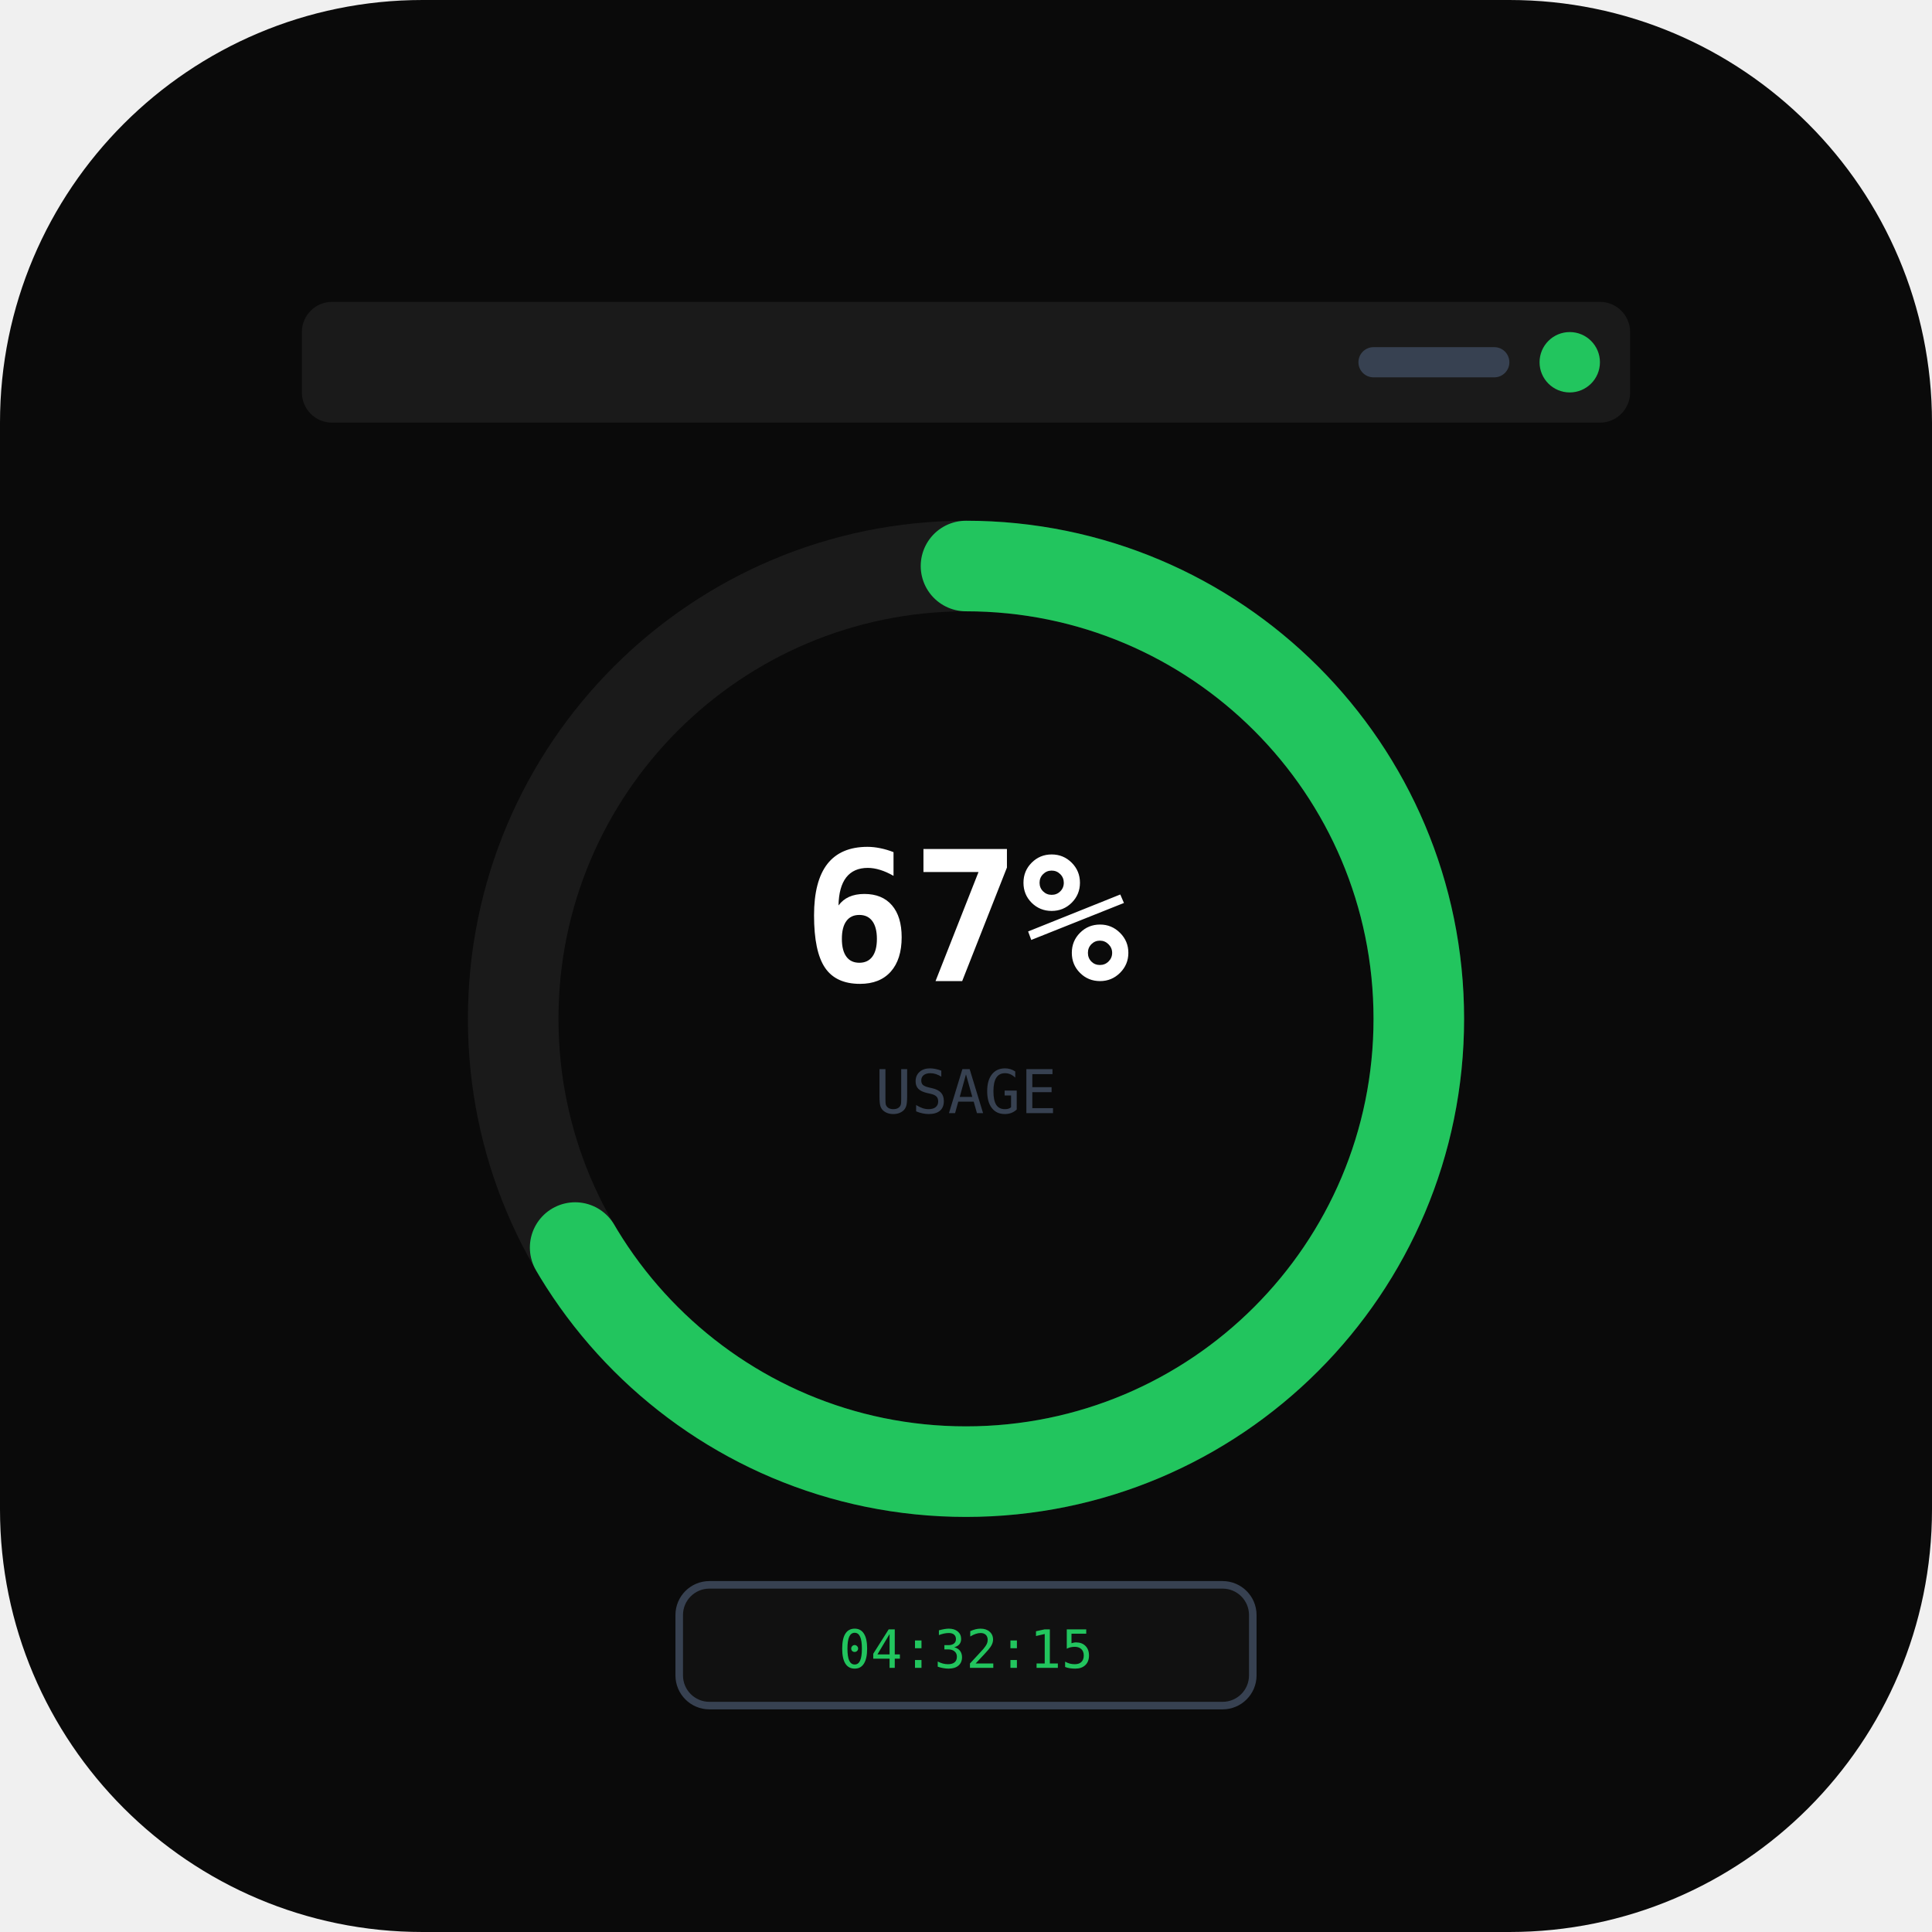
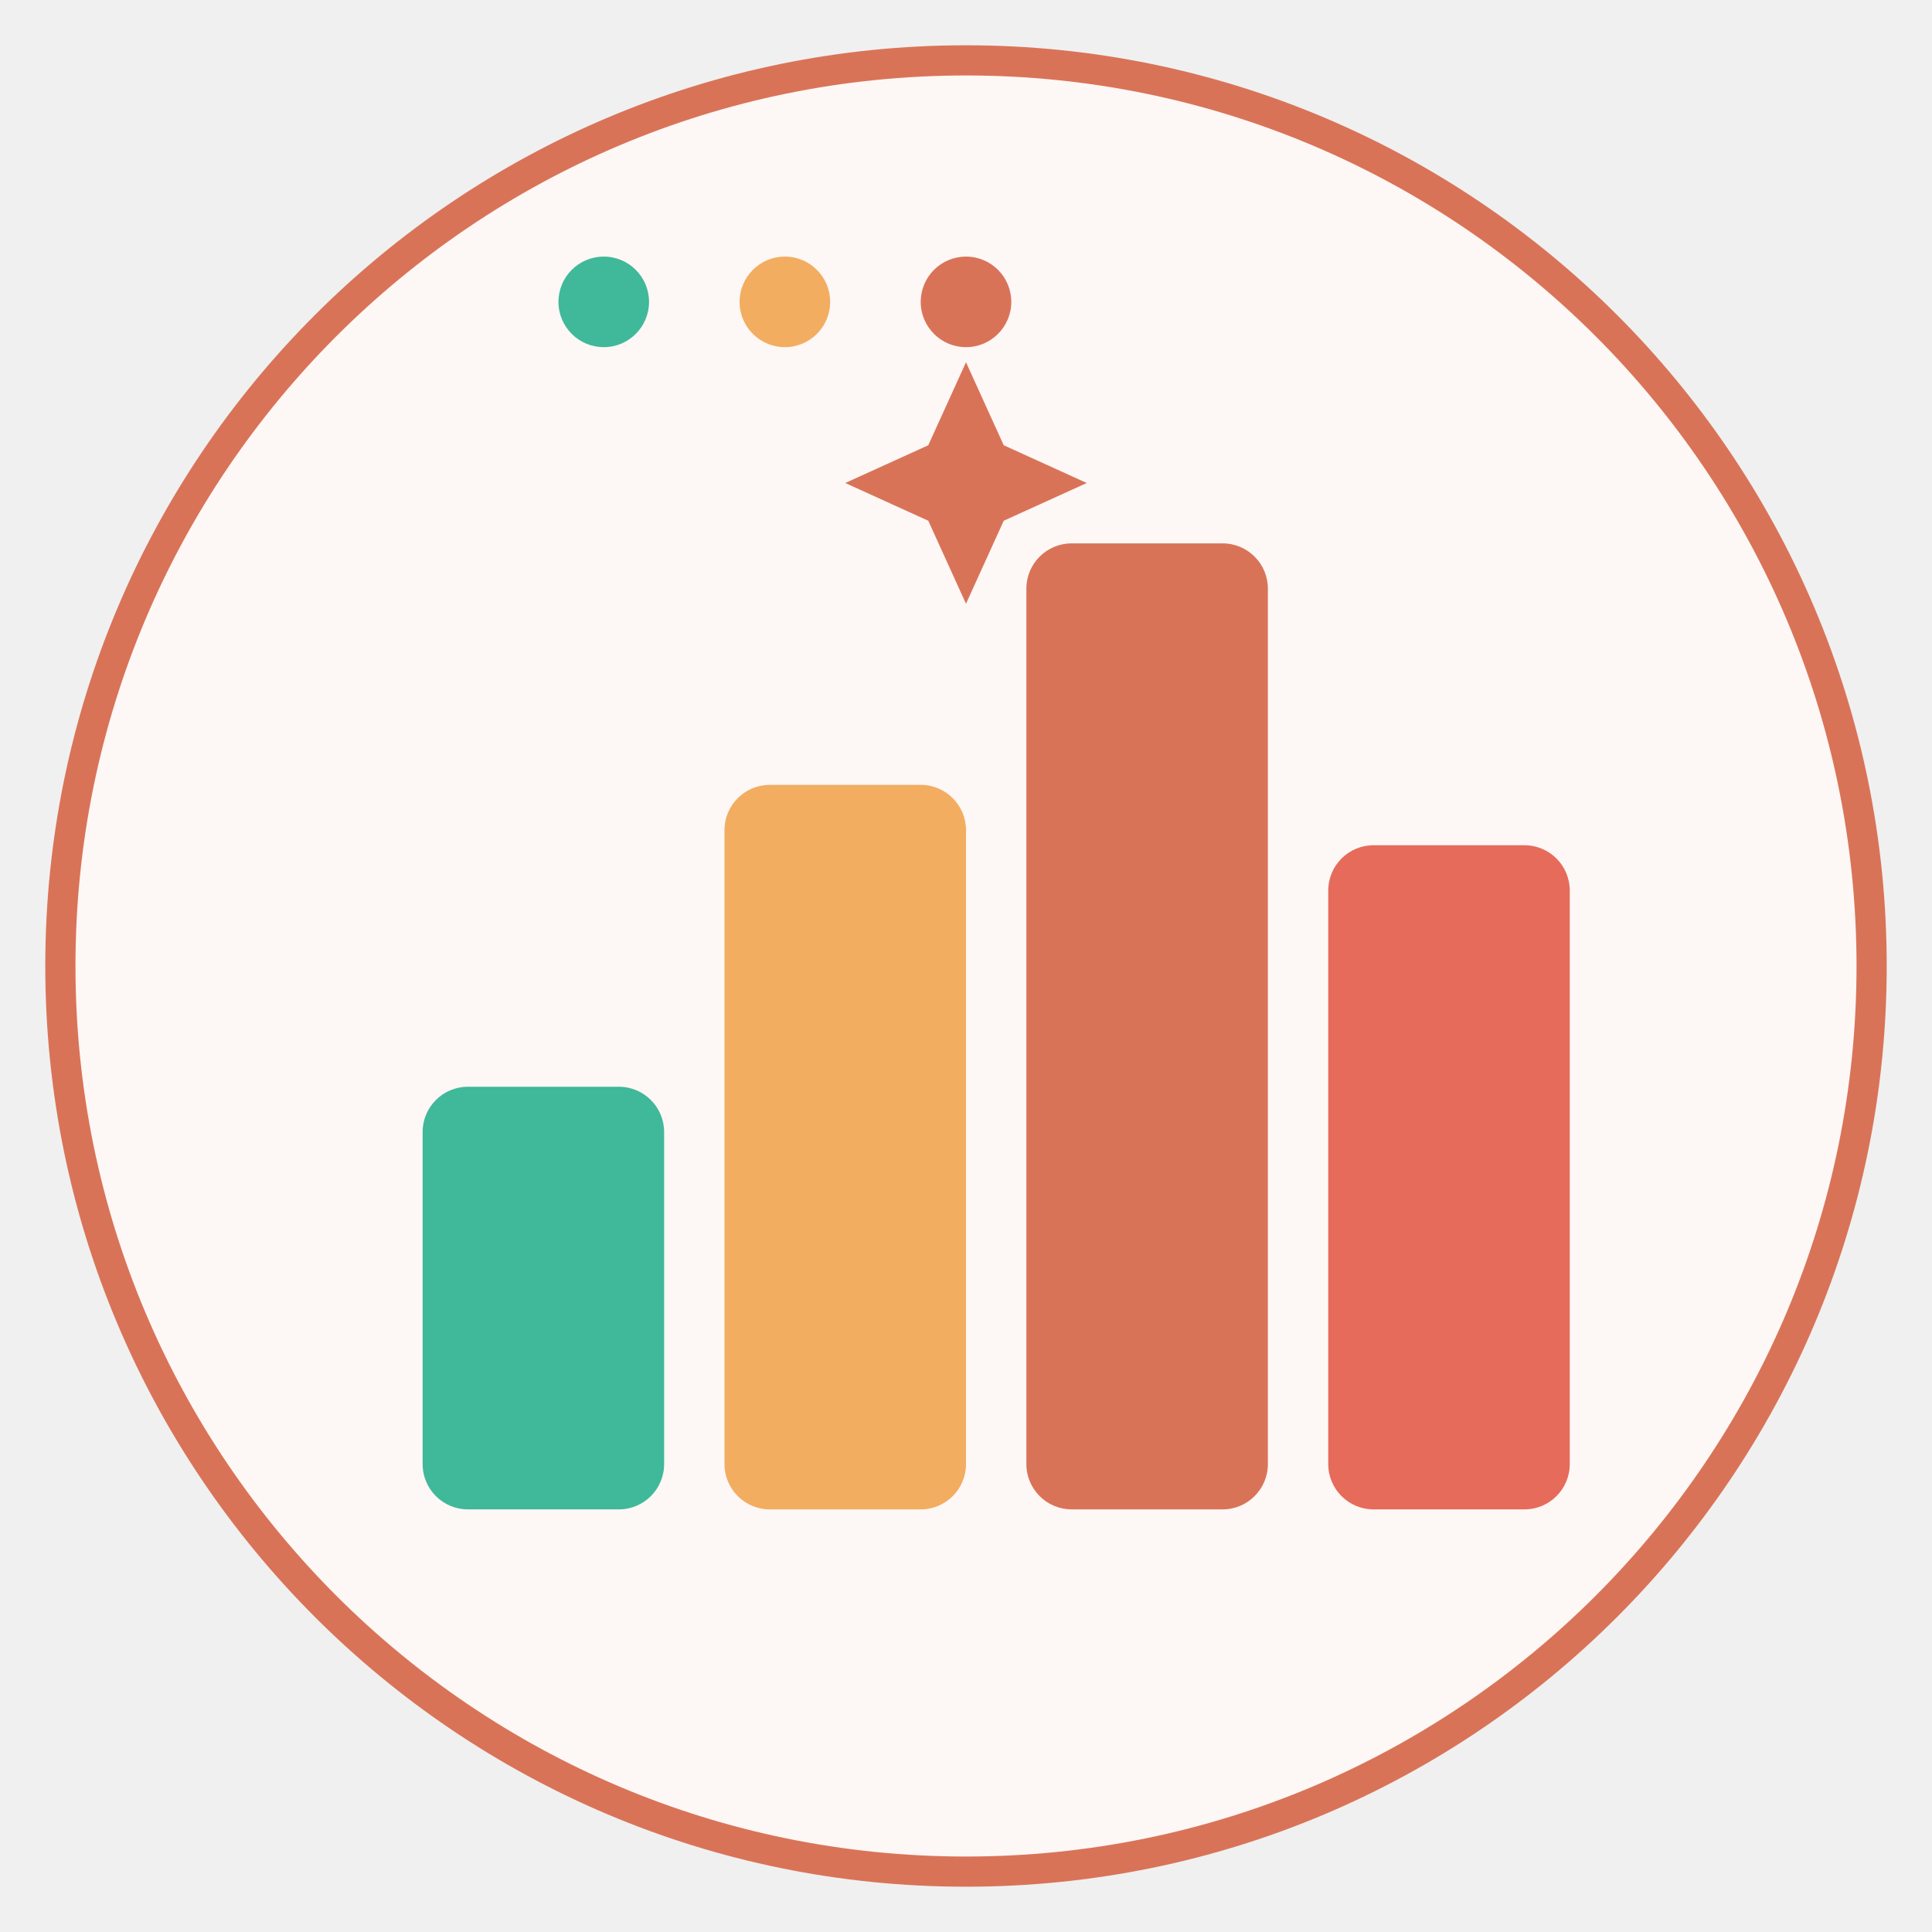
- <svg xmlns="http://www.w3.org/2000/svg" viewBox="0 0 512 512" fill="none">
-   <rect width="512" height="512" rx="112" fill="#0A0A0A" />
-   <rect x="80" y="80" width="352" height="32" rx="8" fill="#1A1A1A" />
-   <circle cx="416" cy="96" r="8" fill="#22C55E" />
-   <rect x="360" y="92" width="40" height="8" rx="4" fill="#374151" />
-   <circle cx="256" cy="270" r="120" stroke="#1A1A1A" stroke-width="24" fill="none" />
-   <circle cx="256" cy="270" r="120" stroke="#22C55E" stroke-width="24" fill="none" stroke-dasharray="502 754" stroke-linecap="round" transform="rotate(-90 256 270)" />
-   <text x="256" y="260" text-anchor="middle" fill="#FFFFFF" font-family="monospace" font-size="48" font-weight="bold">67%</text>
-   <text x="256" y="295" text-anchor="middle" fill="#374151" font-family="monospace" font-size="16">USAGE</text>
-   <rect x="180" y="420" width="152" height="32" rx="8" fill="#111111" stroke="#374151" stroke-width="2" />
-   <text x="256" y="442" text-anchor="middle" fill="#22C55E" font-family="monospace" font-size="14">04:32:15</text>
+ <svg xmlns="http://www.w3.org/2000/svg" width="128" height="128" viewBox="0 0 128 128" fill="none">
+   <circle cx="64" cy="64" r="60" fill="#FDF7F5" />
+   <circle cx="64" cy="64" r="60" stroke="#D97358" stroke-width="2" />
+   <rect x="28" y="72" width="16" height="28" rx="3" fill="#40B89A" />
+   <rect x="48" y="52" width="16" height="48" rx="3" fill="#F2AD61" />
+   <rect x="68" y="36" width="16" height="64" rx="3" fill="#D97358" />
+   <rect x="88" y="56" width="16" height="44" rx="3" fill="#E66B5B" />
+   <path d="M64 24L66.5 29.5L72 32L66.5 34.5L64 40L61.5 34.5L56 32L61.5 29.5L64 24Z" fill="#D97358" />
+   <circle cx="40" cy="20" r="3" fill="#40B89A" />
+   <circle cx="52" cy="20" r="3" fill="#F2AD61" />
+   <circle cx="64" cy="20" r="3" fill="#D97358" />
</svg>
